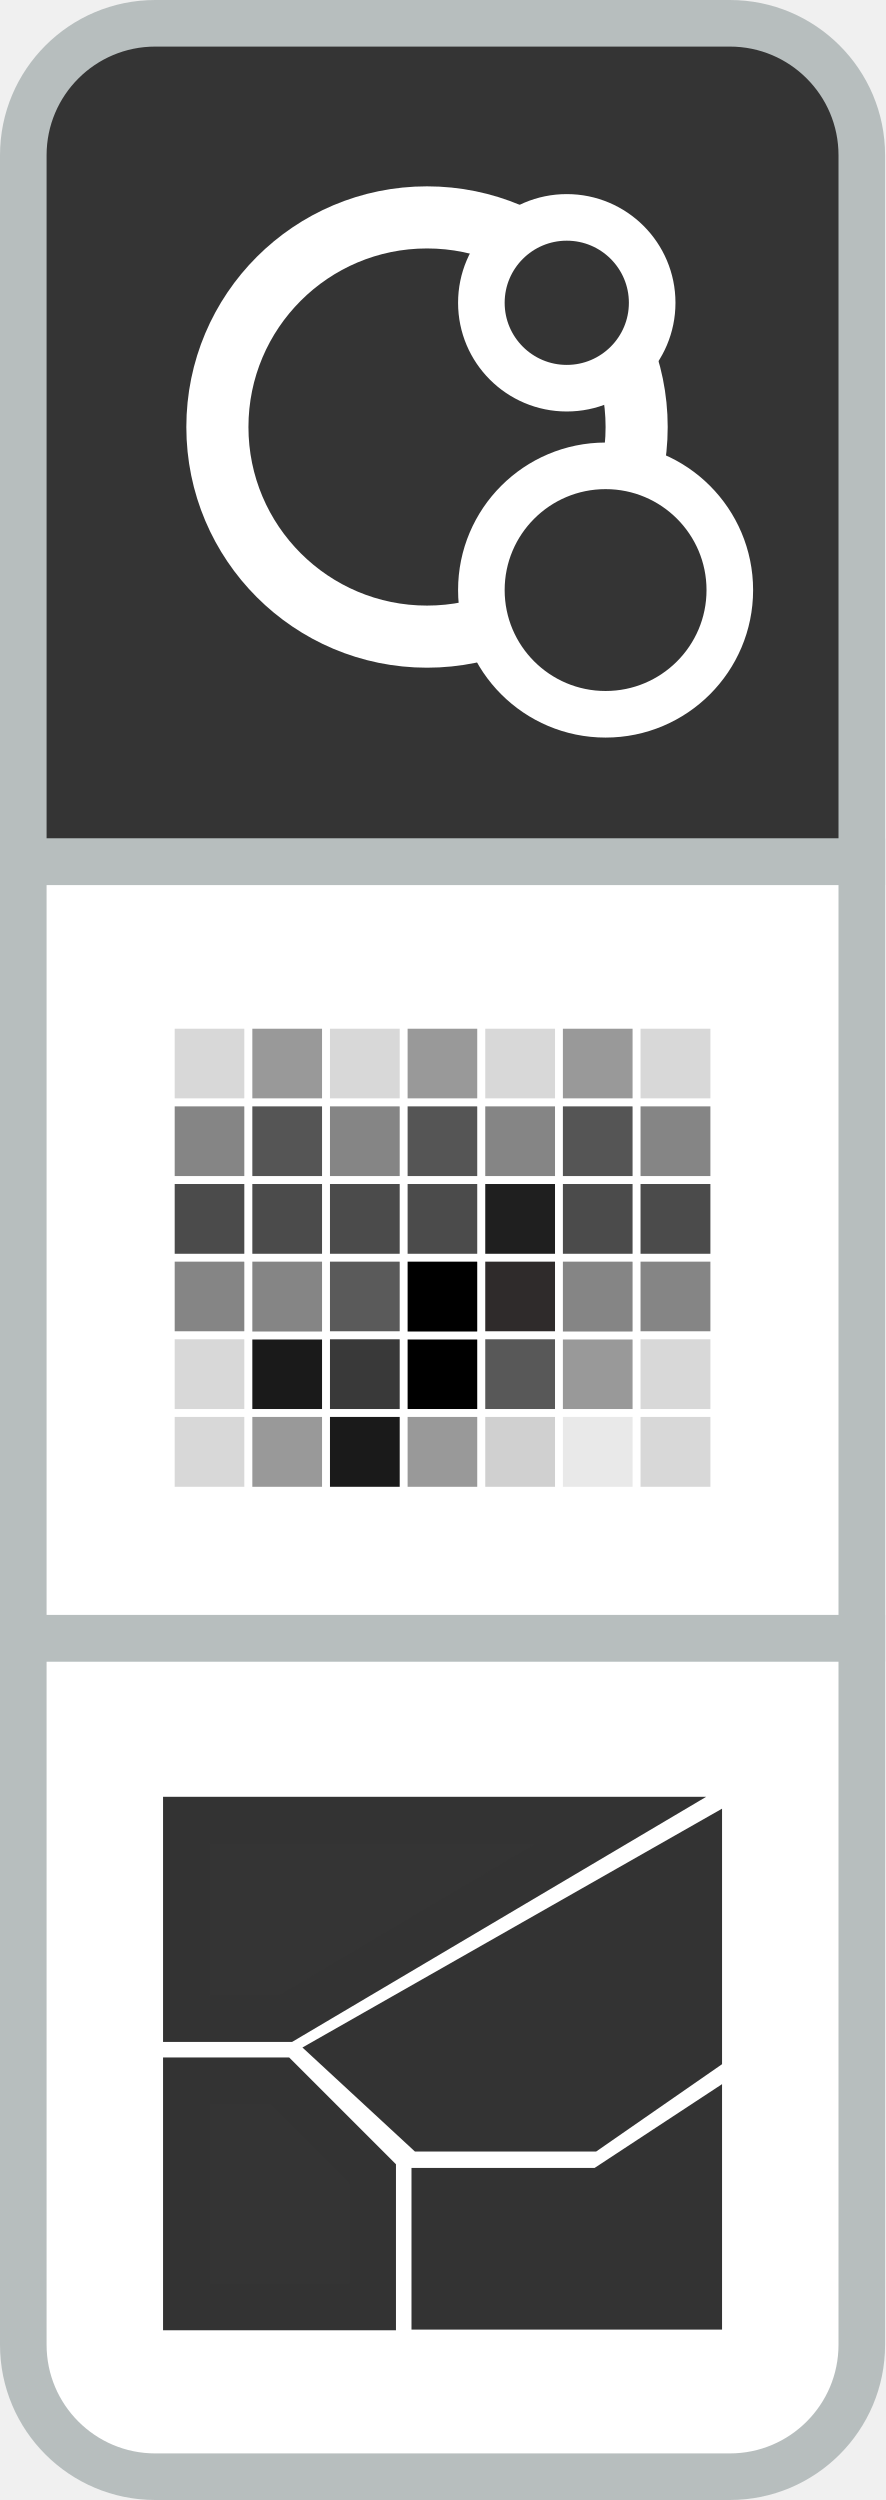
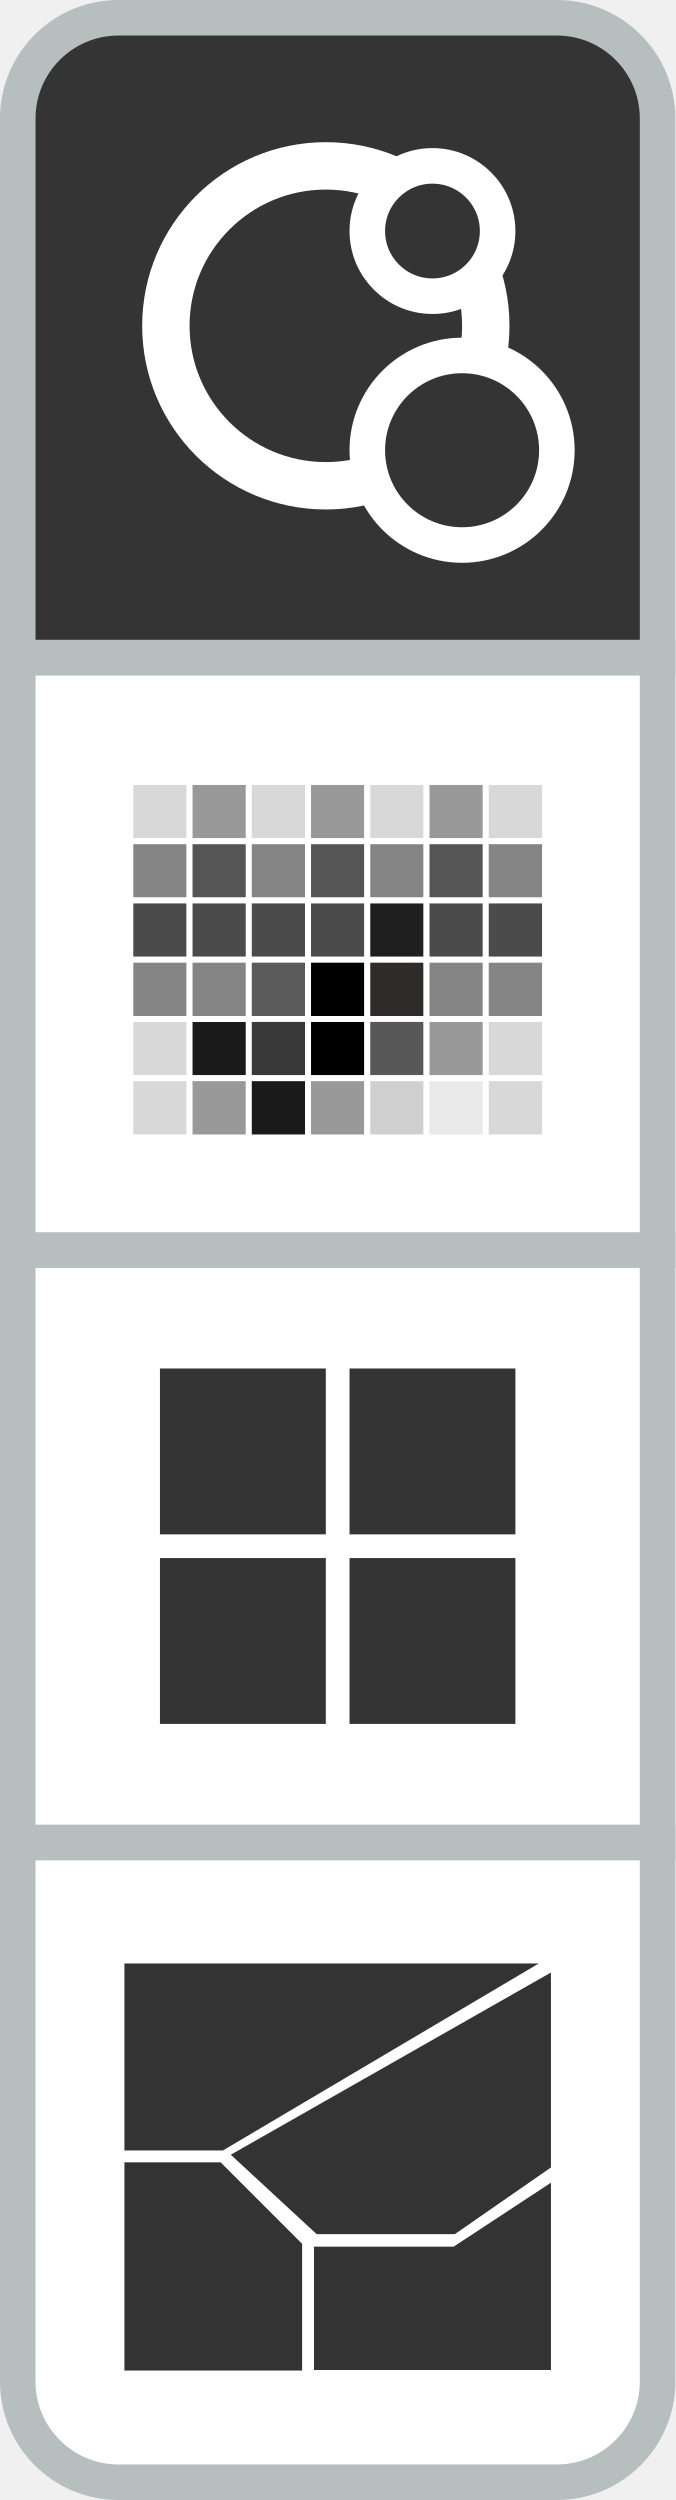
- <svg xmlns="http://www.w3.org/2000/svg" width="57px" height="161px" viewBox="0 0 57 161" version="1.1">
+ <svg xmlns="http://www.w3.org/2000/svg" width="57px" height="211px" viewBox="0 0 57 211" version="1.1">
  <g id="Page-1" stroke="none" stroke-width="1" fill="none" fill-rule="evenodd">
    <g id="map-toggle-bubbles">
-       <g id="bubbles" fill="#343434">
-         <path d="M47,1.5 L10,1.5 C7.653,1.5 5.528,2.451 3.99,3.99 C2.451,5.528 1.5,7.653 1.5,10 L1.5,55.5 L55.5,55.5 L55.5,10 C55.5,7.653 54.549,5.528 53.01,3.99 C51.472,2.451 49.347,1.5 47,1.5 Z" id="Rectangle" stroke="#B7BEBE" stroke-width="3" />
-         <circle id="Oval" stroke="#FFFFFF" stroke-width="4" cx="27.5" cy="27.5" r="13.5" />
-         <circle id="Oval" stroke="#FFFFFF" stroke-width="3" cx="36.5" cy="19.5" r="5.5" />
-         <circle id="Oval" stroke="#FFFFFF" stroke-width="3" cx="39" cy="38" r="8" />
-       </g>
-       <g id="choropleth" transform="translate(0, 104)" stroke-width="3">
-         <path d="M47,1.5 L10,1.5 C7.653,1.5 5.528,2.451 3.99,3.99 C2.451,5.528 1.5,7.653 1.5,10 L1.5,55.5 L55.5,55.5 L55.5,10 C55.5,7.653 54.549,5.528 53.01,3.99 C51.472,2.451 49.347,1.5 47,1.5 Z" id="Rectangle" stroke="#B7BEBE" fill="#FFFFFF" transform="translate(28.5, 28.5) rotate(-180) translate(-28.5, -28.5) " />
+       <g id="choropleth" transform="translate(0, 154)" stroke-width="3">
+         <path d="M47,1.5 C49.347,1.5 51.472,2.451 53.01,3.99 C54.549,5.528 55.5,7.653 55.5,10 L55.5,10 L55.5,55.5 L1.5,55.5 L1.5,10 C1.5,7.653 2.451,5.528 3.99,3.99 C5.528,2.451 7.653,1.5 10,1.5 L10,1.5 Z" id="Rectangle" stroke="#B7BEBE" fill="#FFFFFF" transform="translate(28.5, 28.5) rotate(-180) translate(-28.5, -28.5) " />
        <polygon id="Path-2" stroke="#333333" fill="#343434" points="12 30 12 44.571 24 44.571 24 36 18 30" />
        <polygon id="Path-3" stroke="#333333" fill="#333333" points="22 28.149 27.308 33.058 37.923 33.058 45 28.149 45 15.058" />
        <polygon id="Path-4" stroke="#333333" fill="#333333" points="28 37.117 28 44.526 45 44.526 45 33 38.737 37.117" />
        <polygon id="Path-5" stroke="#333333" fill="#343434" points="12 26 18.4 26 40 13.214 12 13.214" />
+       </g>
+       <g id="gridmap" transform="translate(0, 104)">
+         <rect id="Rectangle" stroke="#B7BEBE" stroke-width="3" fill="#FFFFFF" x="1.5" y="1.5" width="54" height="50" />
+         <g id="Group-4" transform="translate(13, 11)" fill="#343434" stroke="#FFFFFF">
+           <rect id="Rectangle" x="0" y="0" width="15" height="15" />
+           <rect id="Rectangle" x="16" y="0" width="15" height="15" />
+           <rect id="Rectangle" x="16" y="16" width="15" height="15" />
+           <rect id="Rectangle" x="0" y="16" width="15" height="15" />
+         </g>
      </g>
      <g id="heatmap" transform="translate(0, 54)">
        <rect id="Rectangle" stroke="#B7BEBE" stroke-width="3" fill="#FFFFFF" x="1.5" y="1.5" width="54" height="50" />
        <g id="Group-2" transform="translate(11, 12)" stroke="#FFFFFF" stroke-width="0.5">
          <g id="Group">
            <rect id="Rectangle" fill="#D8D8D8" x="0" y="0" width="5" height="5" />
            <rect id="Rectangle" fill="#858585" x="0" y="5" width="5" height="5" />
            <rect id="Rectangle" fill="#4B4B4B" x="0" y="10" width="5" height="5" />
            <rect id="Rectangle" fill="#858585" x="0" y="15" width="5" height="5" />
            <rect id="Rectangle" fill="#999999" x="5" y="0" width="5" height="5" />
            <rect id="Rectangle" fill="#D8D8D8" x="0" y="20" width="5" height="5" />
            <rect id="Rectangle" fill="#1A1A1A" x="5" y="20" width="5" height="5" />
            <rect id="Rectangle" fill="#D8D8D8" x="0" y="25" width="5" height="5" />
            <rect id="Rectangle" fill="#999999" x="5" y="25" width="5" height="5" />
            <rect id="Rectangle" fill="#555555" x="5" y="5" width="5" height="5" />
            <rect id="Rectangle" fill="#4B4B4B" x="5" y="10" width="5" height="5" />
            <rect id="Rectangle" fill="#858585" x="5" y="15" width="5" height="5" />
            <rect id="Rectangle" fill="#D8D8D8" x="10" y="0" width="5" height="5" />
            <rect id="Rectangle" fill="#858585" x="10" y="5" width="5" height="5" />
            <rect id="Rectangle" fill="#4B4B4B" x="10" y="10" width="5" height="5" />
            <rect id="Rectangle" fill="#5A5A5A" x="10" y="15" width="5" height="5" />
            <rect id="Rectangle" fill="#999999" x="15" y="0" width="5" height="5" />
            <rect id="Rectangle" fill="#393939" x="10" y="20" width="5" height="5" />
            <rect id="Rectangle" fill="#000000" x="15" y="20" width="5" height="5" />
            <rect id="Rectangle" fill="#1A1A1A" x="10" y="25" width="5" height="5" />
            <rect id="Rectangle" fill="#999999" x="15" y="25" width="5" height="5" />
            <rect id="Rectangle" fill="#555555" x="15" y="5" width="5" height="5" />
            <rect id="Rectangle" fill="#4B4B4B" x="15" y="10" width="5" height="5" />
            <rect id="Rectangle" fill="#000000" x="15" y="15" width="5" height="5" />
            <rect id="Rectangle" fill="#D8D8D8" x="20" y="0" width="5" height="5" />
            <rect id="Rectangle" fill="#858585" x="20" y="5" width="5" height="5" />
            <rect id="Rectangle" fill="#1F1F1F" x="20" y="10" width="5" height="5" />
            <rect id="Rectangle" fill="#2F2B2B" x="20" y="15" width="5" height="5" />
            <rect id="Rectangle" fill="#999999" x="25" y="0" width="5" height="5" />
            <rect id="Rectangle" fill="#585858" x="20" y="20" width="5" height="5" />
            <rect id="Rectangle" fill="#999999" x="25" y="20" width="5" height="5" />
            <rect id="Rectangle" fill="#D0D0D0" x="20" y="25" width="5" height="5" />
            <rect id="Rectangle" fill="#E9E9E9" x="25" y="25" width="5" height="5" />
            <rect id="Rectangle" fill="#555555" x="25" y="5" width="5" height="5" />
            <rect id="Rectangle" fill="#4B4B4B" x="25" y="10" width="5" height="5" />
            <rect id="Rectangle" fill="#858585" x="25" y="15" width="5" height="5" />
            <rect id="Rectangle" fill="#D8D8D8" x="30" y="0" width="5" height="5" />
            <rect id="Rectangle" fill="#858585" x="30" y="5" width="5" height="5" />
            <rect id="Rectangle" fill="#4B4B4B" x="30" y="10" width="5" height="5" />
            <rect id="Rectangle" fill="#858585" x="30" y="15" width="5" height="5" />
            <rect id="Rectangle" fill="#D8D8D8" x="30" y="20" width="5" height="5" />
            <rect id="Rectangle" fill="#D8D8D8" x="30" y="25" width="5" height="5" />
          </g>
        </g>
      </g>
+       <g id="bubbles" fill="#343434">
+         <path d="M47,1.5 C49.347,1.5 51.472,2.451 53.01,3.99 C54.549,5.528 55.5,7.653 55.5,10 L55.5,10 L55.5,55.5 L1.5,55.5 L1.5,10 C1.5,7.653 2.451,5.528 3.99,3.99 C5.528,2.451 7.653,1.5 10,1.5 L10,1.5 Z" id="Rectangle" stroke="#B7BEBE" stroke-width="3" />
+         <circle id="Oval" stroke="#FFFFFF" stroke-width="4" cx="27.5" cy="27.5" r="13.5" />
+         <circle id="Oval" stroke="#FFFFFF" stroke-width="3" cx="36.5" cy="19.5" r="5.5" />
+         <circle id="Oval" stroke="#FFFFFF" stroke-width="3" cx="39" cy="38" r="8" />
+       </g>
    </g>
  </g>
</svg>
